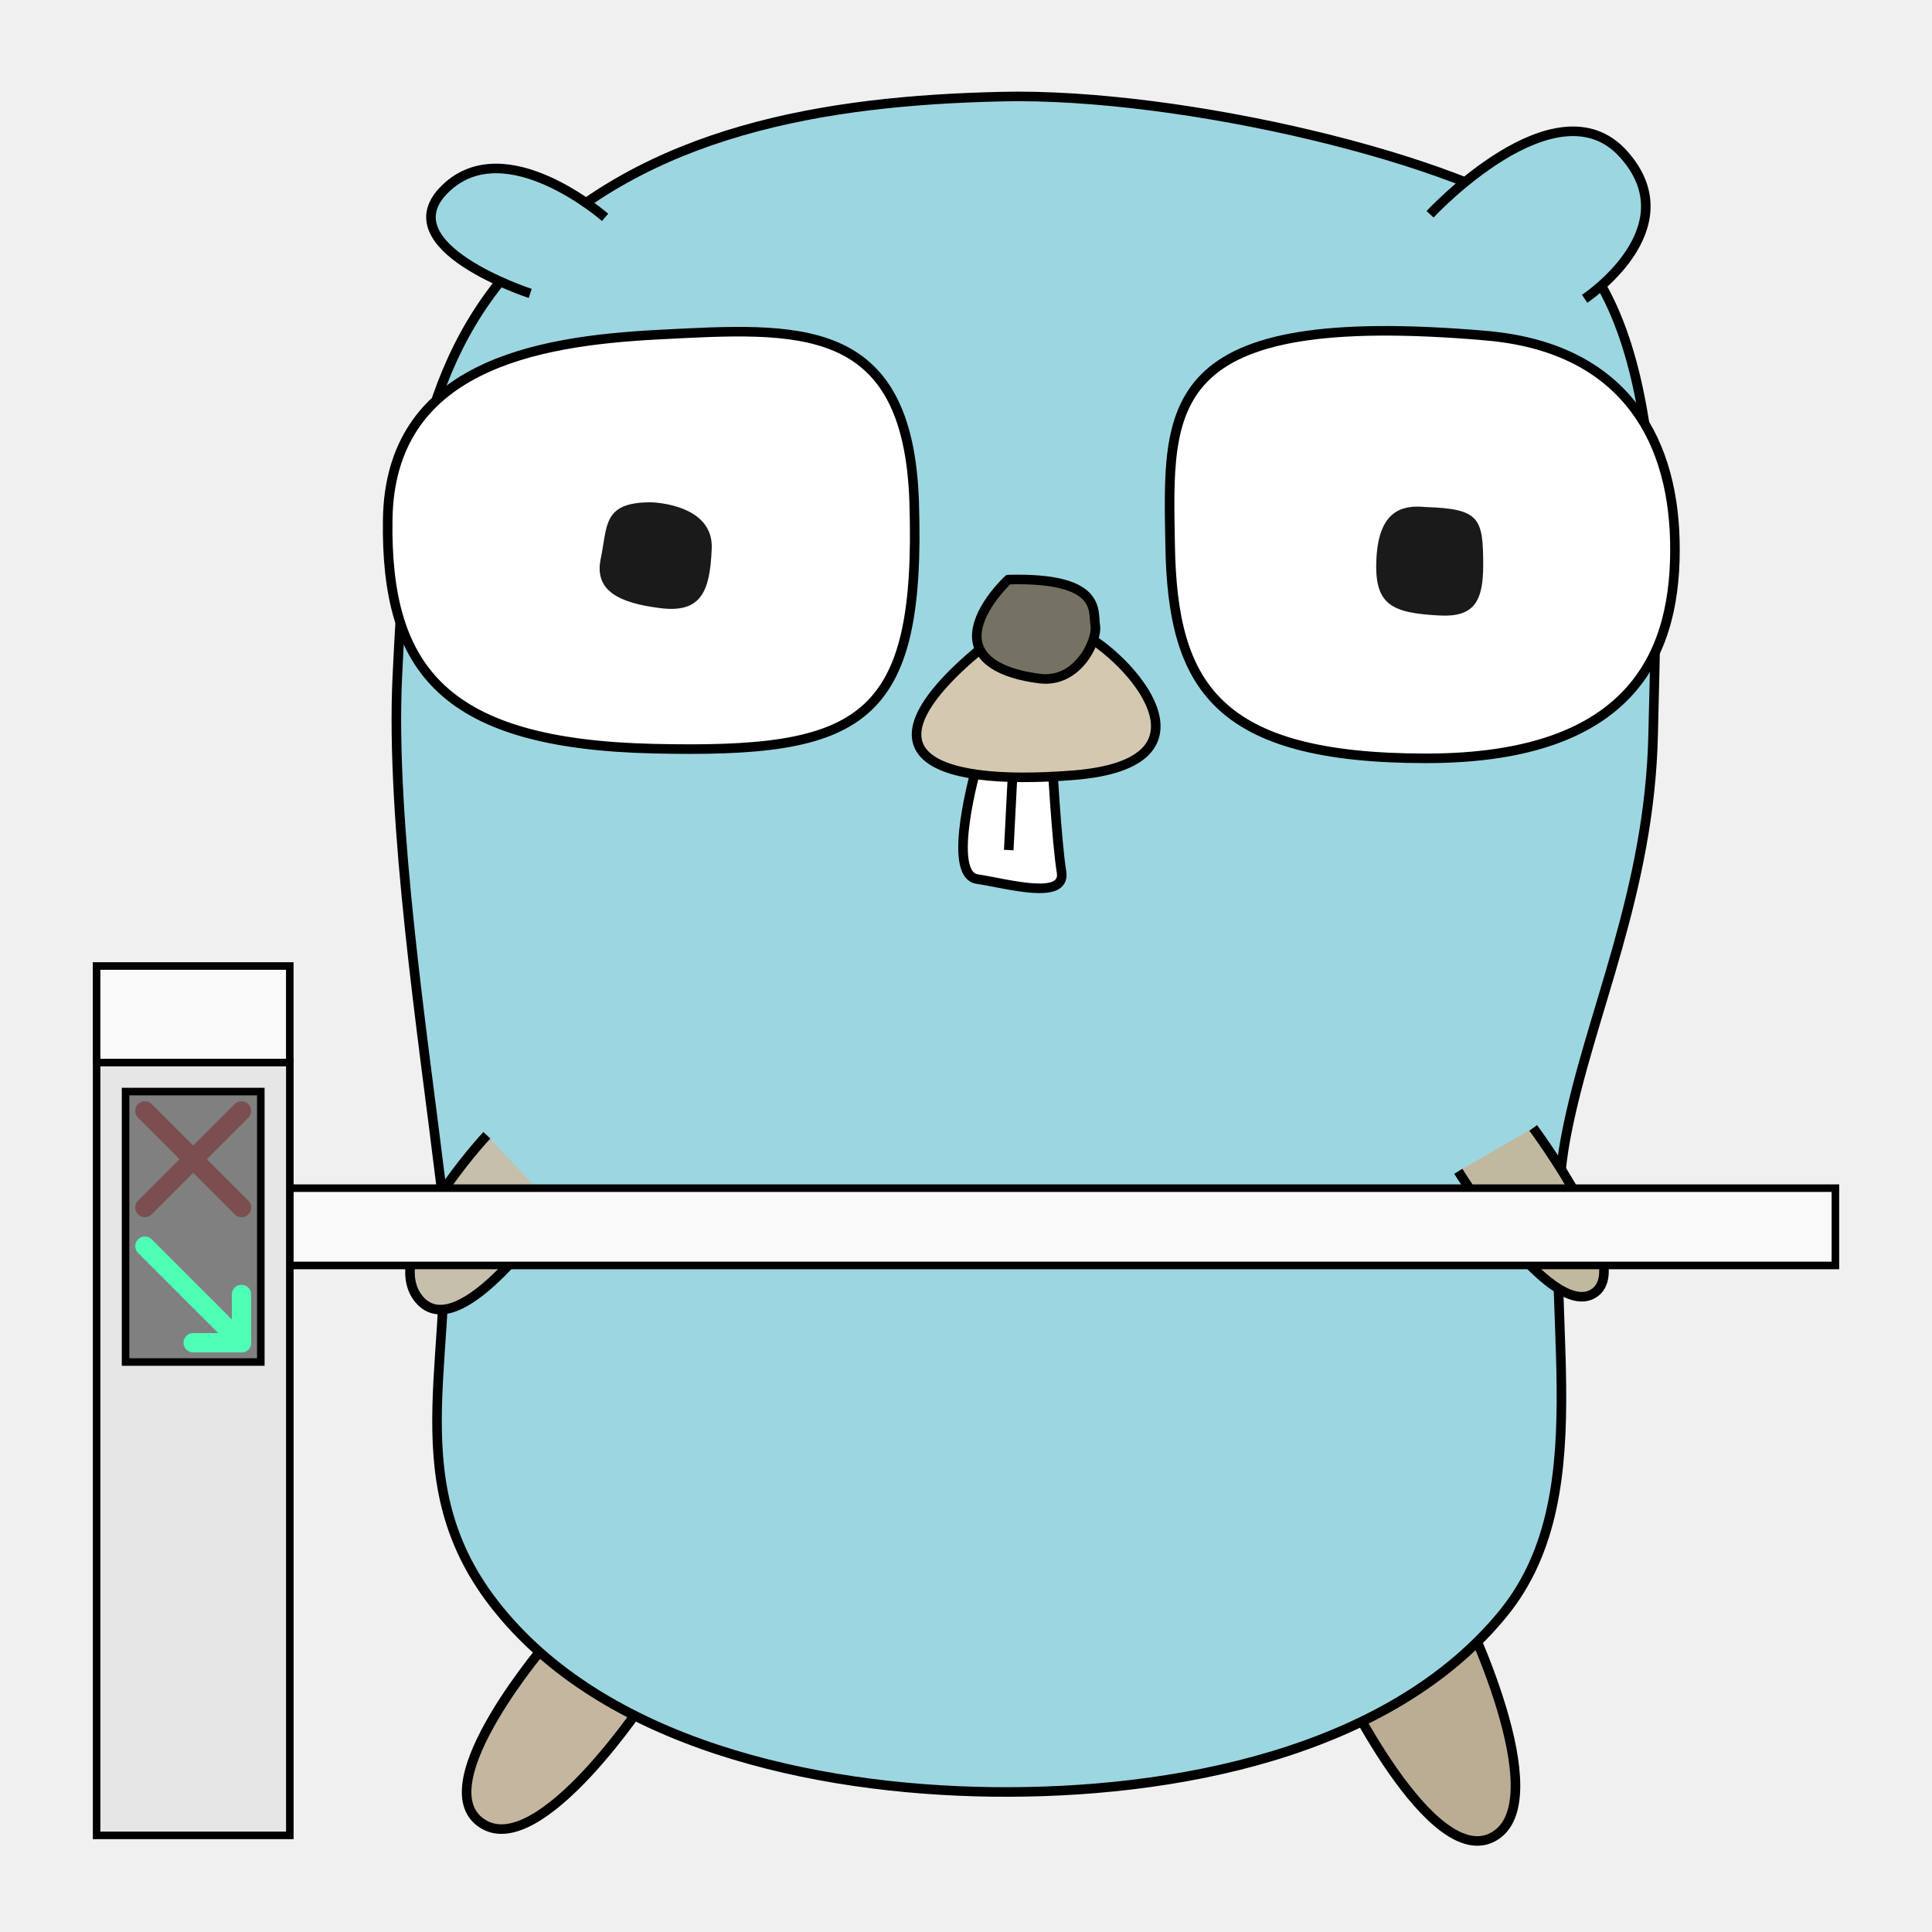
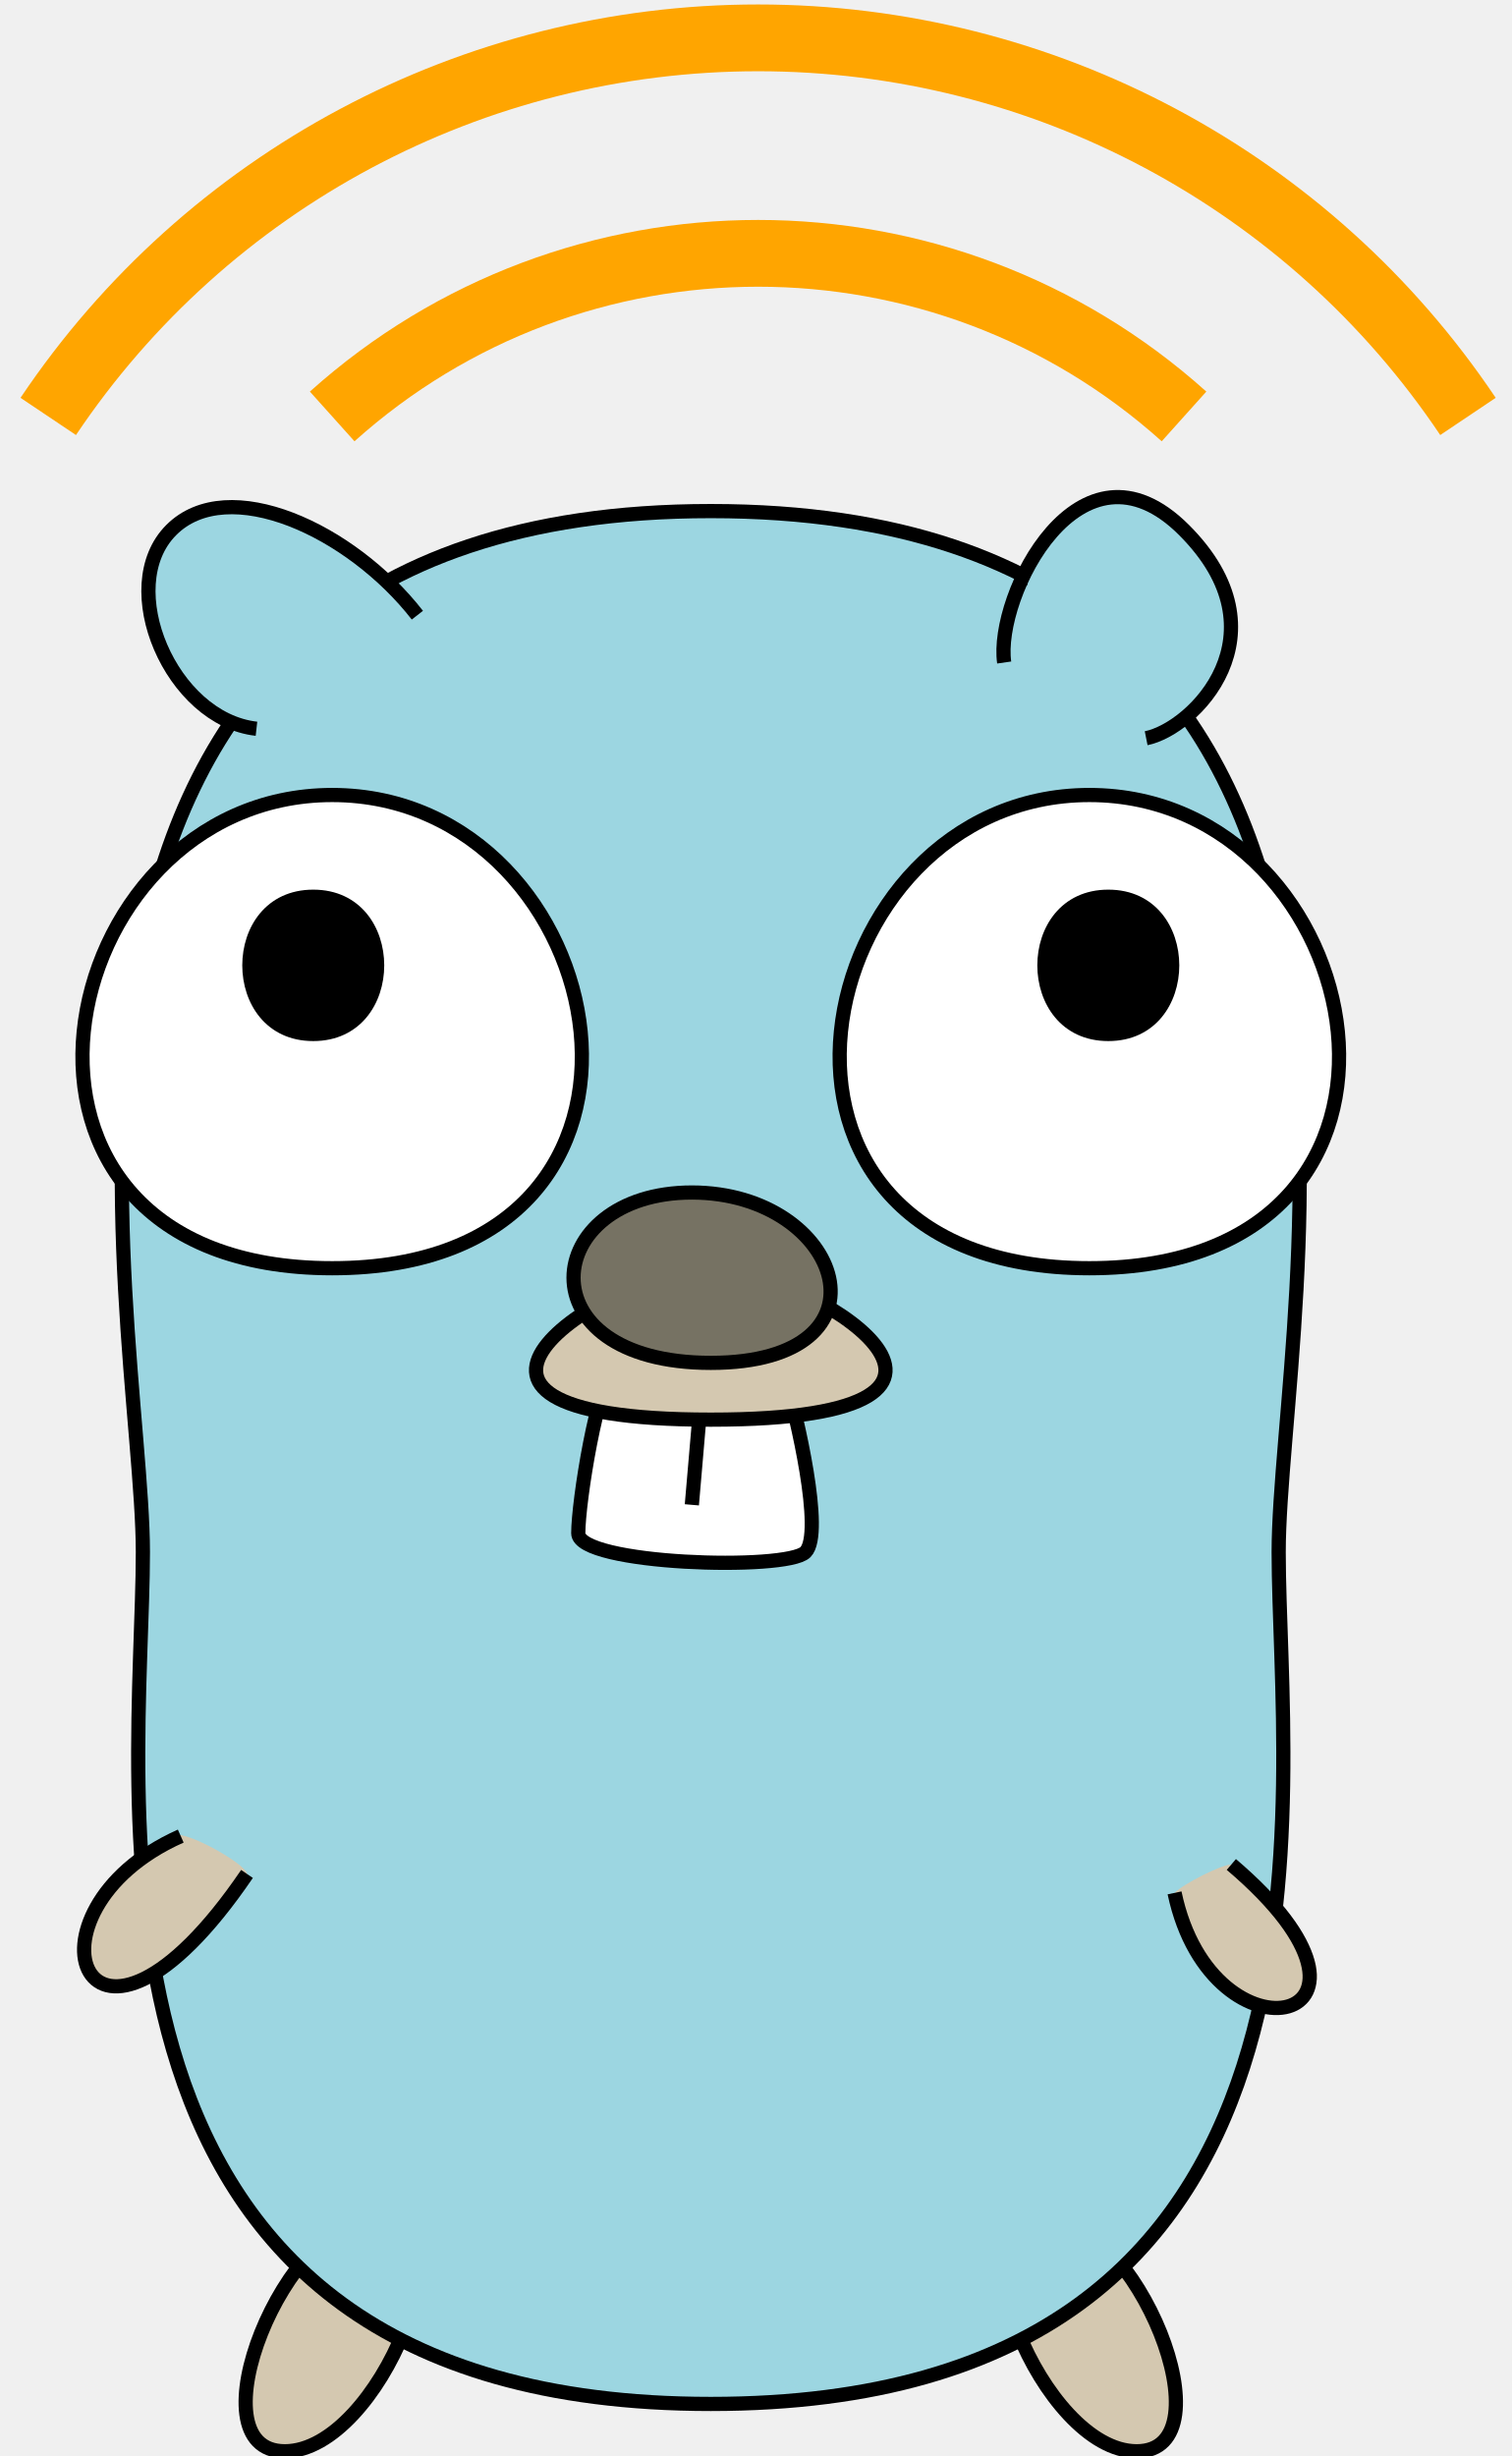
- <svg xmlns="http://www.w3.org/2000/svg" width="200" height="200" viewBox="0 0 52.917 52.917" version="1.1" id="svg4804">
-   <defs id="defs4798" />
-   <g id="layer1" transform="translate(-12.00978,-245.9675)">
-     <path d="m 27.061,290.88 c 0,0 -3.44,3.969 -1.852,5.027 1.587,1.058 4.564,-3.506 4.564,-3.506 z" id="path917" style="fill:#c5b69f;fill-rule:evenodd;stroke:#000000;stroke-width:0.262px" />
-     <path d="m 48.69,291.938 c 0,0 2.518,5.322 4.238,4.33 1.72,-0.992 -0.865,-6.248 -0.865,-6.248 z" id="path919" style="fill:#bbac94;fill-rule:evenodd;stroke:#000000;stroke-width:0.262px" />
-     <path d="m 39.43,248.613 c 4.997,-0.113 12.681,1.744 15.081,3.572 3.294,2.51 2.87,9.547 2.778,13.89 -0.092,4.343 -1.742,7.672 -2.381,10.98 -0.836,4.323 1.058,9.681 -1.72,13.097 -3.124,3.841 -9.072,4.959 -14.023,4.895 -4.856,-0.064 -10.653,-1.319 -13.626,-5.159 -2.742,-3.543 -0.917,-7.062 -1.455,-11.509 -0.481,-3.975 -1.385,-9.891 -1.191,-13.89 0.207,-4.252 0.459,-8.47 3.44,-11.509 3.377,-3.444 8.274,-4.257 13.097,-4.366 z" id="path921" style="fill:#9cd6e1;fill-rule:evenodd;stroke:#000000;stroke-width:0.262px" />
-     <path d="m 25.345,277.062 c 0,0 -2.977,3.175 -1.852,4.498 1.124,1.323 3.704,-2.513 3.704,-2.513" id="path923" style="fill:#c6bfab;fill-rule:evenodd;stroke:#000000;stroke-width:0.262px" />
-     <path d="m 51.953,278.049 c 0,0 2.507,4.076 3.698,3.349 1.191,-0.728 -1.648,-4.537 -1.648,-4.537" id="path925" style="fill:#c1b99f;fill-rule:evenodd;stroke:#000000;stroke-width:0.262px" />
-     <path style="fill:#ffffff;fill-rule:evenodd;stroke:#000000;stroke-width:0.262px" d="m 30.029,255.134 c 3.836,-0.198 6.859,-0.445 7.02,4.592 0.194,6.06 -1.455,6.879 -7.144,6.747 -5.688,-0.132 -7.342,-2.117 -7.276,-6.284 0.066,-4.167 4.008,-4.88 7.4,-5.055 z" id="path929" />
-     <path style="fill:#ffffff;fill-rule:evenodd;stroke:#000000;stroke-width:0.262px" d="m 52.725,255.162 c -8.964,-0.776 -8.731,1.918 -8.665,5.755 0.066,3.836 1.257,5.821 7.011,5.821 5.755,0 6.879,-2.977 6.813,-5.953 -0.066,-2.976 -1.546,-5.31 -5.159,-5.622 z" id="path931" />
-     <path style="fill:#ffffff;fill-rule:evenodd;stroke:#000000;stroke-width:0.262px" d="m 38.769,266.935 c 0,0 -0.86,2.976 0,3.109 0.86,0.132 2.447,0.595 2.315,-0.198 -0.132,-0.794 -0.265,-3.175 -0.265,-3.175 z" id="path933" />
-     <path style="fill:none;stroke:#000000;stroke-width:0.262px" id="path937" d="m 39.639,269.25 0.132,-2.58" />
-     <path style="fill:#d4c8b0;fill-rule:evenodd;stroke:#000000;stroke-width:0.262px" id="path939" d="m 41.613,263.297 c 1.323,0.661 3.969,3.572 -0.198,3.903 -4.088,0.324 -6.085,-0.661 -2.249,-3.704" />
-     <path style="fill:#9cd6e1;fill-rule:evenodd;stroke:#000000;stroke-width:0.262px" id="path941" d="m 26.532,254.004 c 0,0 -3.969,-1.29 -2.315,-2.877 1.654,-1.587 4.366,0.794 4.366,0.794" />
-     <path style="fill:#9cd6e1;fill-rule:evenodd;stroke:#000000;stroke-width:0.262px" id="path943" d="m 51.179,251.836 c 0,0 3.44,-3.704 5.292,-1.654 1.852,2.05 -1.058,3.969 -1.058,3.969" />
-     <path style="fill:#767263;fill-rule:evenodd;stroke:#000000;stroke-width:0.262px" id="path945" d="m 39.628,261.842 c 2.58,-0.066 2.315,0.86 2.381,1.257 0.066,0.397 -0.463,1.587 -1.521,1.455 -1.058,-0.132 -1.786,-0.529 -1.72,-1.257 0.066,-0.728 0.86,-1.455 0.86,-1.455 z" />
-     <path d="m 29.82,259.725 c 0.187,0 1.731,0.094 1.684,1.263 -0.047,1.169 -0.281,1.777 -1.403,1.637 -1.123,-0.14 -1.824,-0.468 -1.637,-1.356 0.187,-0.889 0.047,-1.543 1.356,-1.543 z" id="path949" style="fill:#1a1a1a;fill-rule:evenodd;stroke-width:0.99" />
-     <path d="m 51.067,259.856 c 1.473,0.047 1.567,0.304 1.567,1.59 0,0.989 -0.247,1.431 -1.193,1.38 -1.313,-0.07 -1.801,-0.281 -1.731,-1.567 0.07,-1.286 0.678,-1.473 1.356,-1.403 z" id="path951" style="fill:#1a1a1a;fill-rule:evenodd;stroke-width:0.99" />
-     <path d="m 19.947,275.072 0,-2.646 h -5.292 l 0,2.646" id="path955" style="fill:#f9f9f9;fill-rule:evenodd;stroke:#000000;stroke-width:0.207px" />
-     <path d="m 19.154,278.511 h 43.127 v 2.117 H 19.154 Z" id="path957" style="fill:#f9f9f9;fill-rule:evenodd;stroke:#000000;stroke-width:0.207px" />
-     <path d="m 14.656,296.238 5.292,0 v -21.167 h -5.292 z" id="path959" style="fill:#e6e6e6;fill-rule:evenodd;stroke:#000000;stroke-width:0.207px" />
-     <path d="m 15.449,275.865 h 3.704 v 7.408 h -3.704 z" id="path963" style="fill:#808080;fill-rule:evenodd;stroke:#000000;stroke-width:0.207px" />
-     <path style="fill:none;fill-rule:evenodd;stroke:#7b4f4f;stroke-width:0.529;stroke-linecap:round;stroke-linejoin:miter;stroke-opacity:1;stroke-miterlimit:4;stroke-dasharray:none" d="m 15.979,276.395 2.646,2.646" id="path5501" />
-     <path style="fill:none;fill-rule:evenodd;stroke:#7b4f4f;stroke-width:0.529;stroke-linecap:round;stroke-linejoin:miter;stroke-opacity:1;stroke-miterlimit:4;stroke-dasharray:none" d="m 18.624,276.395 -2.646,2.646" id="path5503" />
-     <path style="fill:none;fill-rule:evenodd;stroke:#4effb5;stroke-width:0.529;stroke-linecap:round;stroke-linejoin:miter;stroke-opacity:1;stroke-miterlimit:4;stroke-dasharray:none" d="m 15.979,280.099 2.646,2.646" id="path5529" />
-     <path style="fill:none;fill-rule:evenodd;stroke:#4effb5;stroke-width:0.529;stroke-linecap:round;stroke-linejoin:miter;stroke-opacity:1;stroke-miterlimit:4;stroke-dasharray:none" d="m 17.301,282.745 h 1.323" id="path5535" />
-     <path style="fill:none;fill-rule:evenodd;stroke:#4effb5;stroke-width:0.529;stroke-linecap:round;stroke-linejoin:miter;stroke-opacity:1;stroke-miterlimit:4;stroke-dasharray:none" d="m 18.624,281.422 v 1.323" id="path5537" />
+ <svg xmlns="http://www.w3.org/2000/svg" width="16cm" height="26cm" viewBox="12 -108 315 519">
+   <defs />
+   <g id="Background">
+     <path style="fill: #d4c8b0; fill-opacity: 1; stroke-opacity: 1; stroke-width: 3; stroke: #000000" fill-rule="evenodd" d="M 230 360 C 250,360 270,410 250,410 C 230,410 210,360 230,360z" />
+     <path style="fill: #d4c8b0; fill-opacity: 1; stroke-opacity: 1; stroke-width: 3; stroke: #000000" fill-rule="evenodd" d="M 90 360 C 110,360 90,410 70,410 C 50,410 70,360 90,360z" />
+     <path style="fill: #9cd6e1; fill-opacity: 1; stroke-opacity: 1; stroke-width: 3; stroke: #000000" fill-rule="evenodd" d="M 160 0 C 320,0 280,170 280,220 C 280,270 300,400 160,400 C 20,400 40,270 40,220 C 40,170 0,0 160,0z" />
+     <path style="fill: #ffffff; fill-opacity: 1; stroke-opacity: 1; stroke-width: 3; stroke: #000000" fill-rule="evenodd" d="M 80 60 C 140,60 160,160 80,160 C 0,160 20,60 80,60z" />
+     <path style="fill: #ffffff; fill-opacity: 1; stroke-opacity: 1; stroke-width: 3; stroke: #000000" fill-rule="evenodd" d="M 240 60 C 300,60 320,160 240,160 C 160,160 180,60 240,60z" />
+     <path style="fill: #000000; fill-opacity: 1; stroke-opacity: 1; stroke-width: 8.29377e-39; stroke: #000000" fill-rule="evenodd" d="M 76 80 C 96,80 96,112 76,112 C 56,112 56,80 76,80z" />
+     <path style="fill: #000000; fill-opacity: 1; stroke-opacity: 1; stroke-width: 8.29377e-39; stroke: #000000" fill-rule="evenodd" d="M 244 80 C 264,80 264,112 244,112 C 224,112 224,80 244,80z" />
+     <path style="fill: #ffffff; fill-opacity: 1; stroke-opacity: 1; stroke-width: 3; stroke: #000000" fill-rule="evenodd" d="M 140 180 C 144,176 174,177.333 176,184 C 178,190.667 184,216 180,220 C 176,224 132,222.666 132,216 C 132,209.334 136,184 140,180z" />
+     <line style="fill: none; stroke-opacity: 1; stroke-width: 3; stroke: #000000" x1="158.75" y1="178" x2="156" y2="210" />
+     <path style="fill: #d4c8b0; fill-opacity: 1; stroke-opacity: 1; stroke-width: 3; stroke: #000000" fill-rule="evenodd" d="M 160 160 C 180,160 232,192 160,192 C 88,192 140,160 160,160z" />
+     <path style="fill: #767263; fill-opacity: 1; stroke-opacity: 1; stroke-width: 3; stroke: #000000" fill-rule="evenodd" d="M 156 144 C 188,144 200,180 160,180 C 120,180 124,144 156,144z" />
+     <path style="fill: #9cd6e1; fill-opacity: 1; stroke-opacity: 0; stroke-width: 8.29377e-39; stroke: #000000" fill-rule="evenodd" d="M 80 40 C 120,20 66,-8 50,0 C 34,8 40,60 80,40z" />
+     <path style="fill: none; stroke-opacity: 1; stroke-width: 3; stroke: #000000" d="M 64 46 C 46,44 34,16 46,4 C 58,-8 84,4 98,22" />
+     <path style="fill: #9cd6e1; fill-opacity: 1; stroke-opacity: 0; stroke-width: 8.29377e-39; stroke: #000000" fill-rule="evenodd" d="M 240 44 C 268,60 280,16 256,0 C 232,-16 212,28 240,44z" />
+     <path style="fill: none; stroke-opacity: 1; stroke-width: 3; stroke: #000000" d="M 222 32 C 220,18 238,-18 260,4 C 282,26 262,46 252,48" />
+     <path style="fill: none; stroke-opacity: 1; stroke-width: 14.111; stroke: #ffa500" d="M 20,-20 A 180.625,180.625 0 0 1 320,-20" />
+     <path style="fill: none; stroke-opacity: 1; stroke-width: 14.111; stroke: #ffa500" d="M 80,-20 A 134.742,134.742 0 0 1 260,-20" />
+     <path style="fill: #d4c8b0; fill-opacity: 1; stroke-opacity: 0; stroke-width: 8.29377e-39; stroke: #000000" fill-rule="evenodd" d="M 30 310 C 40,320 62,290 62,288 C 62,286 48,278 46,280 C 44,282 20,300 30,310z" />
+     <path style="fill: #d4c8b0; fill-opacity: 1; stroke-opacity: 0; stroke-width: 8.29377e-39; stroke: #000000" fill-rule="evenodd" d="M 258 292 C 256,294 270,324 284,316 C 298,308 272,286 270,286 C 268,286 260,290 258,292z" />
+     <path style="fill: none; stroke-opacity: 1; stroke-width: 3; stroke: #000000" d="M 48 280 C 12,296 28,338 62,288" />
+     <path style="fill: none; stroke-opacity: 1; stroke-width: 3; stroke: #000000" d="M 258 292 C 266,330 310,320 270,286" />
  </g>
</svg>
